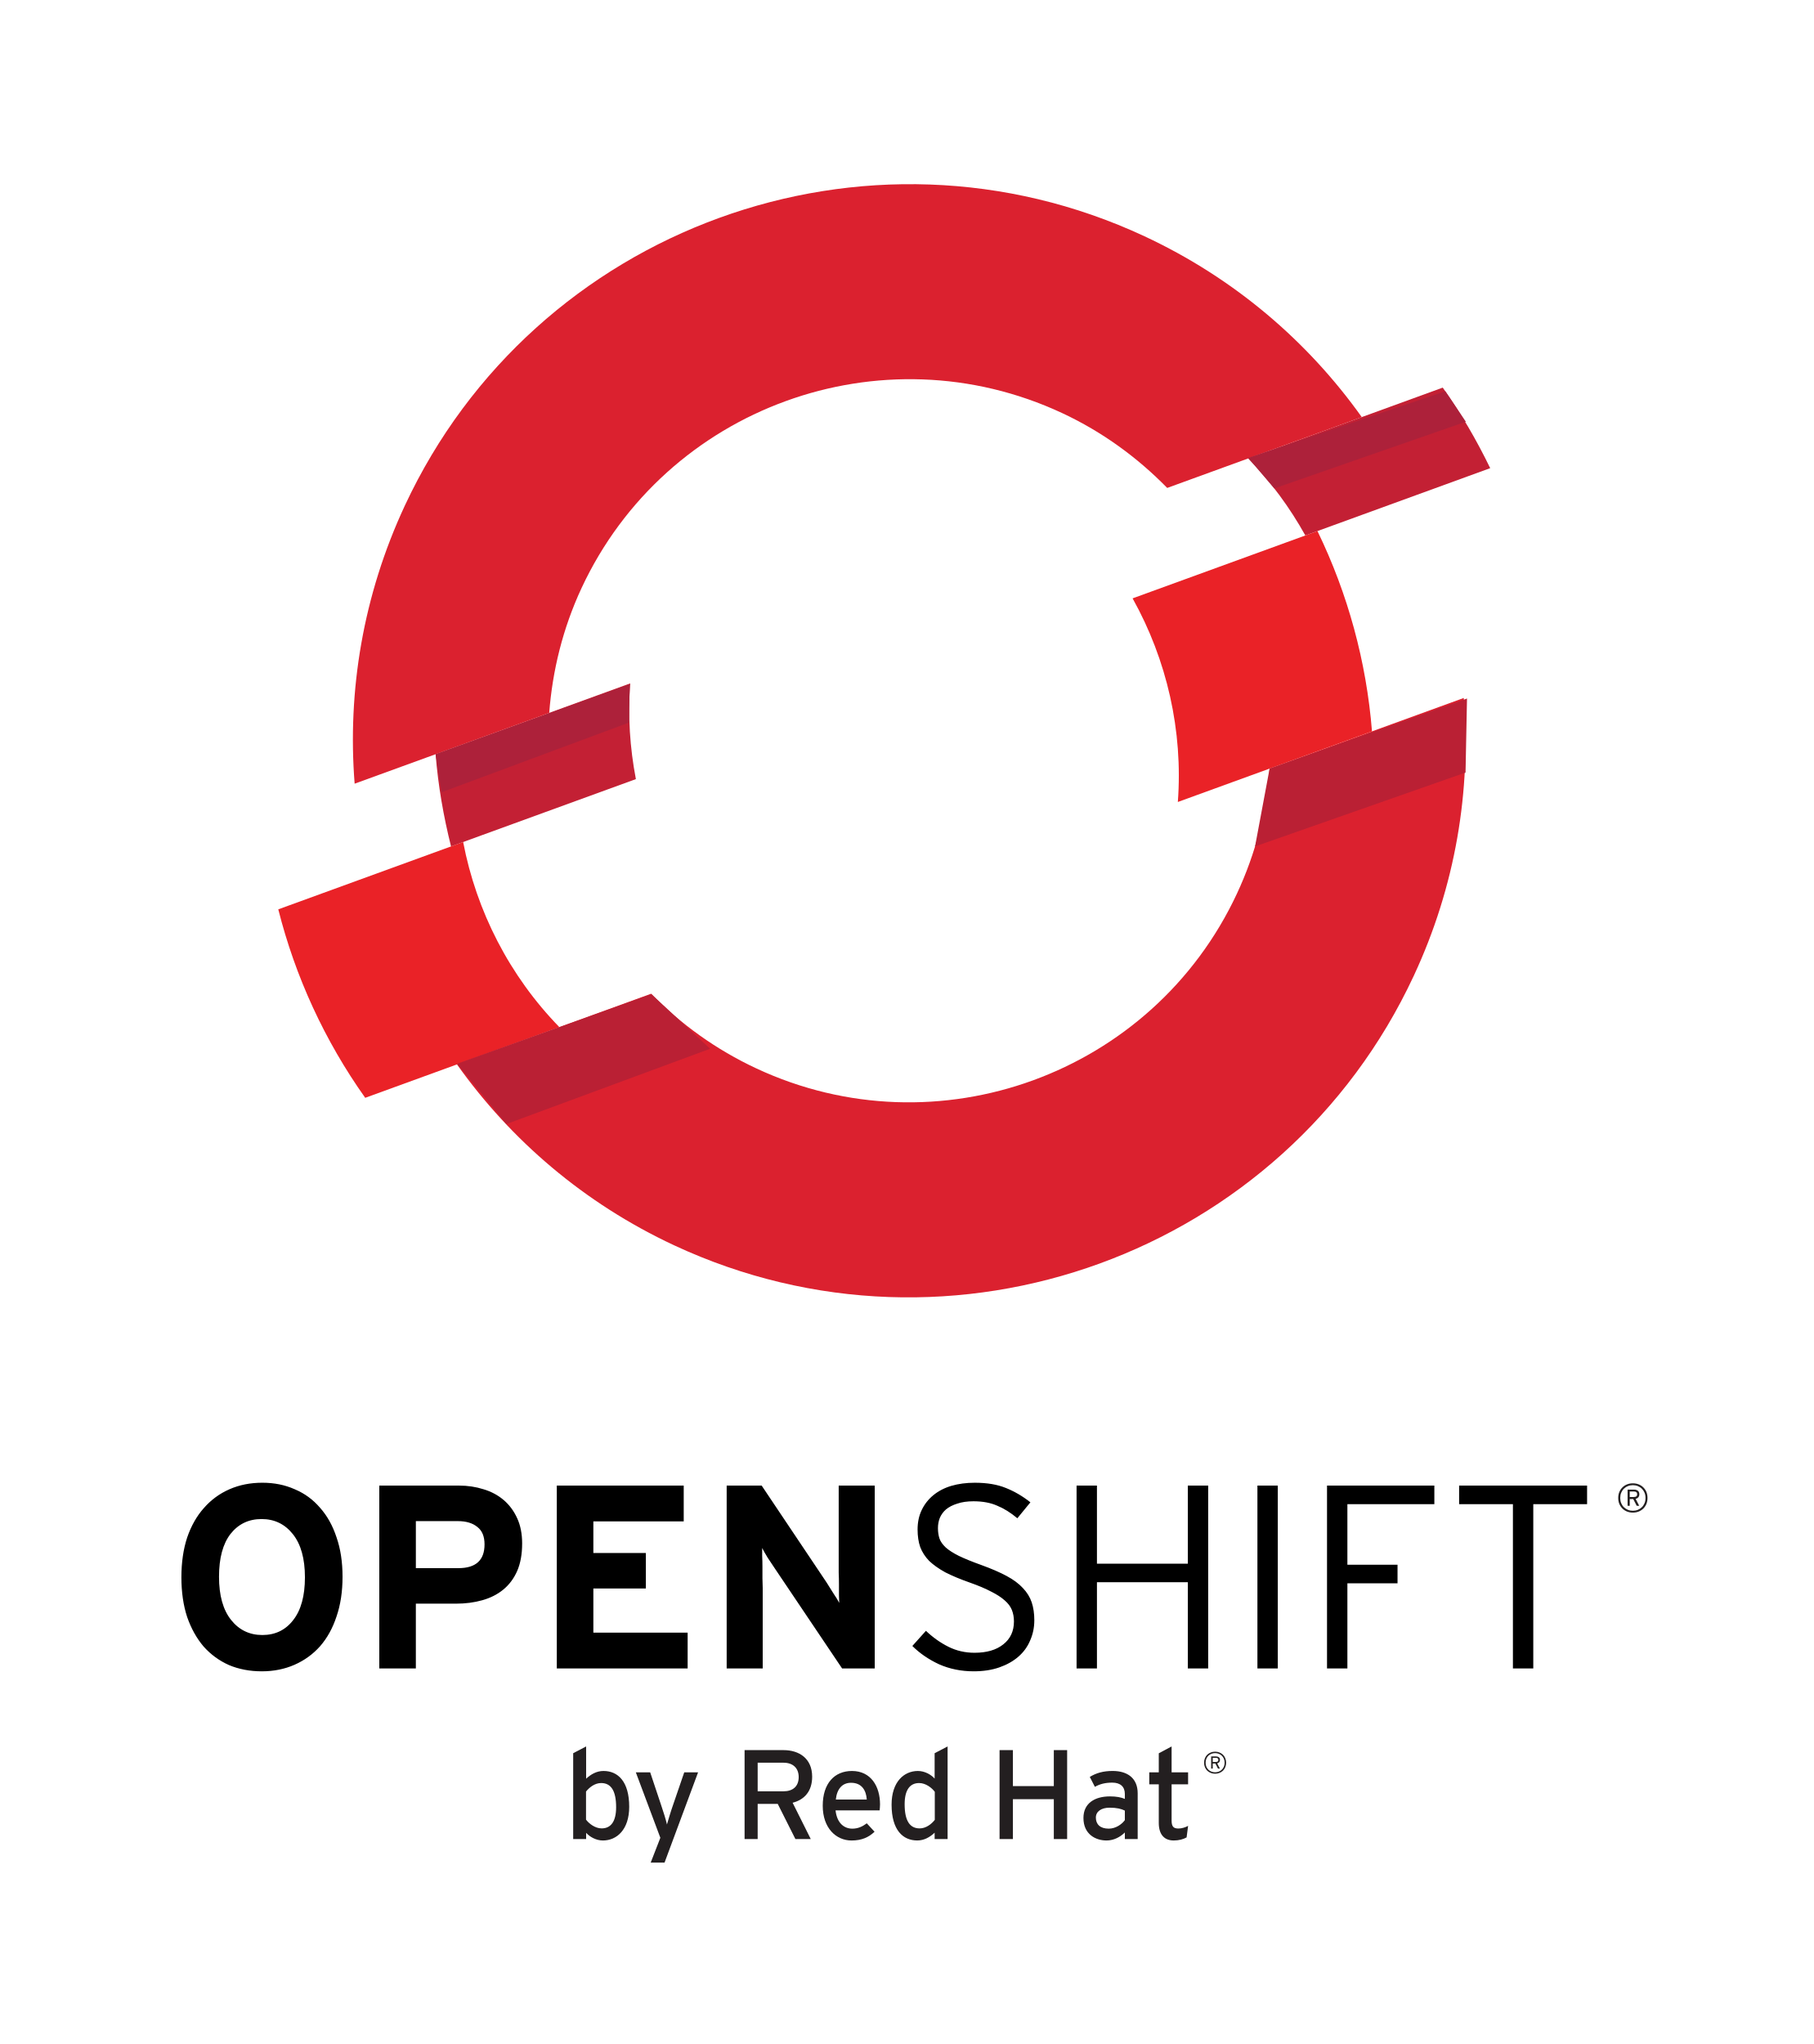
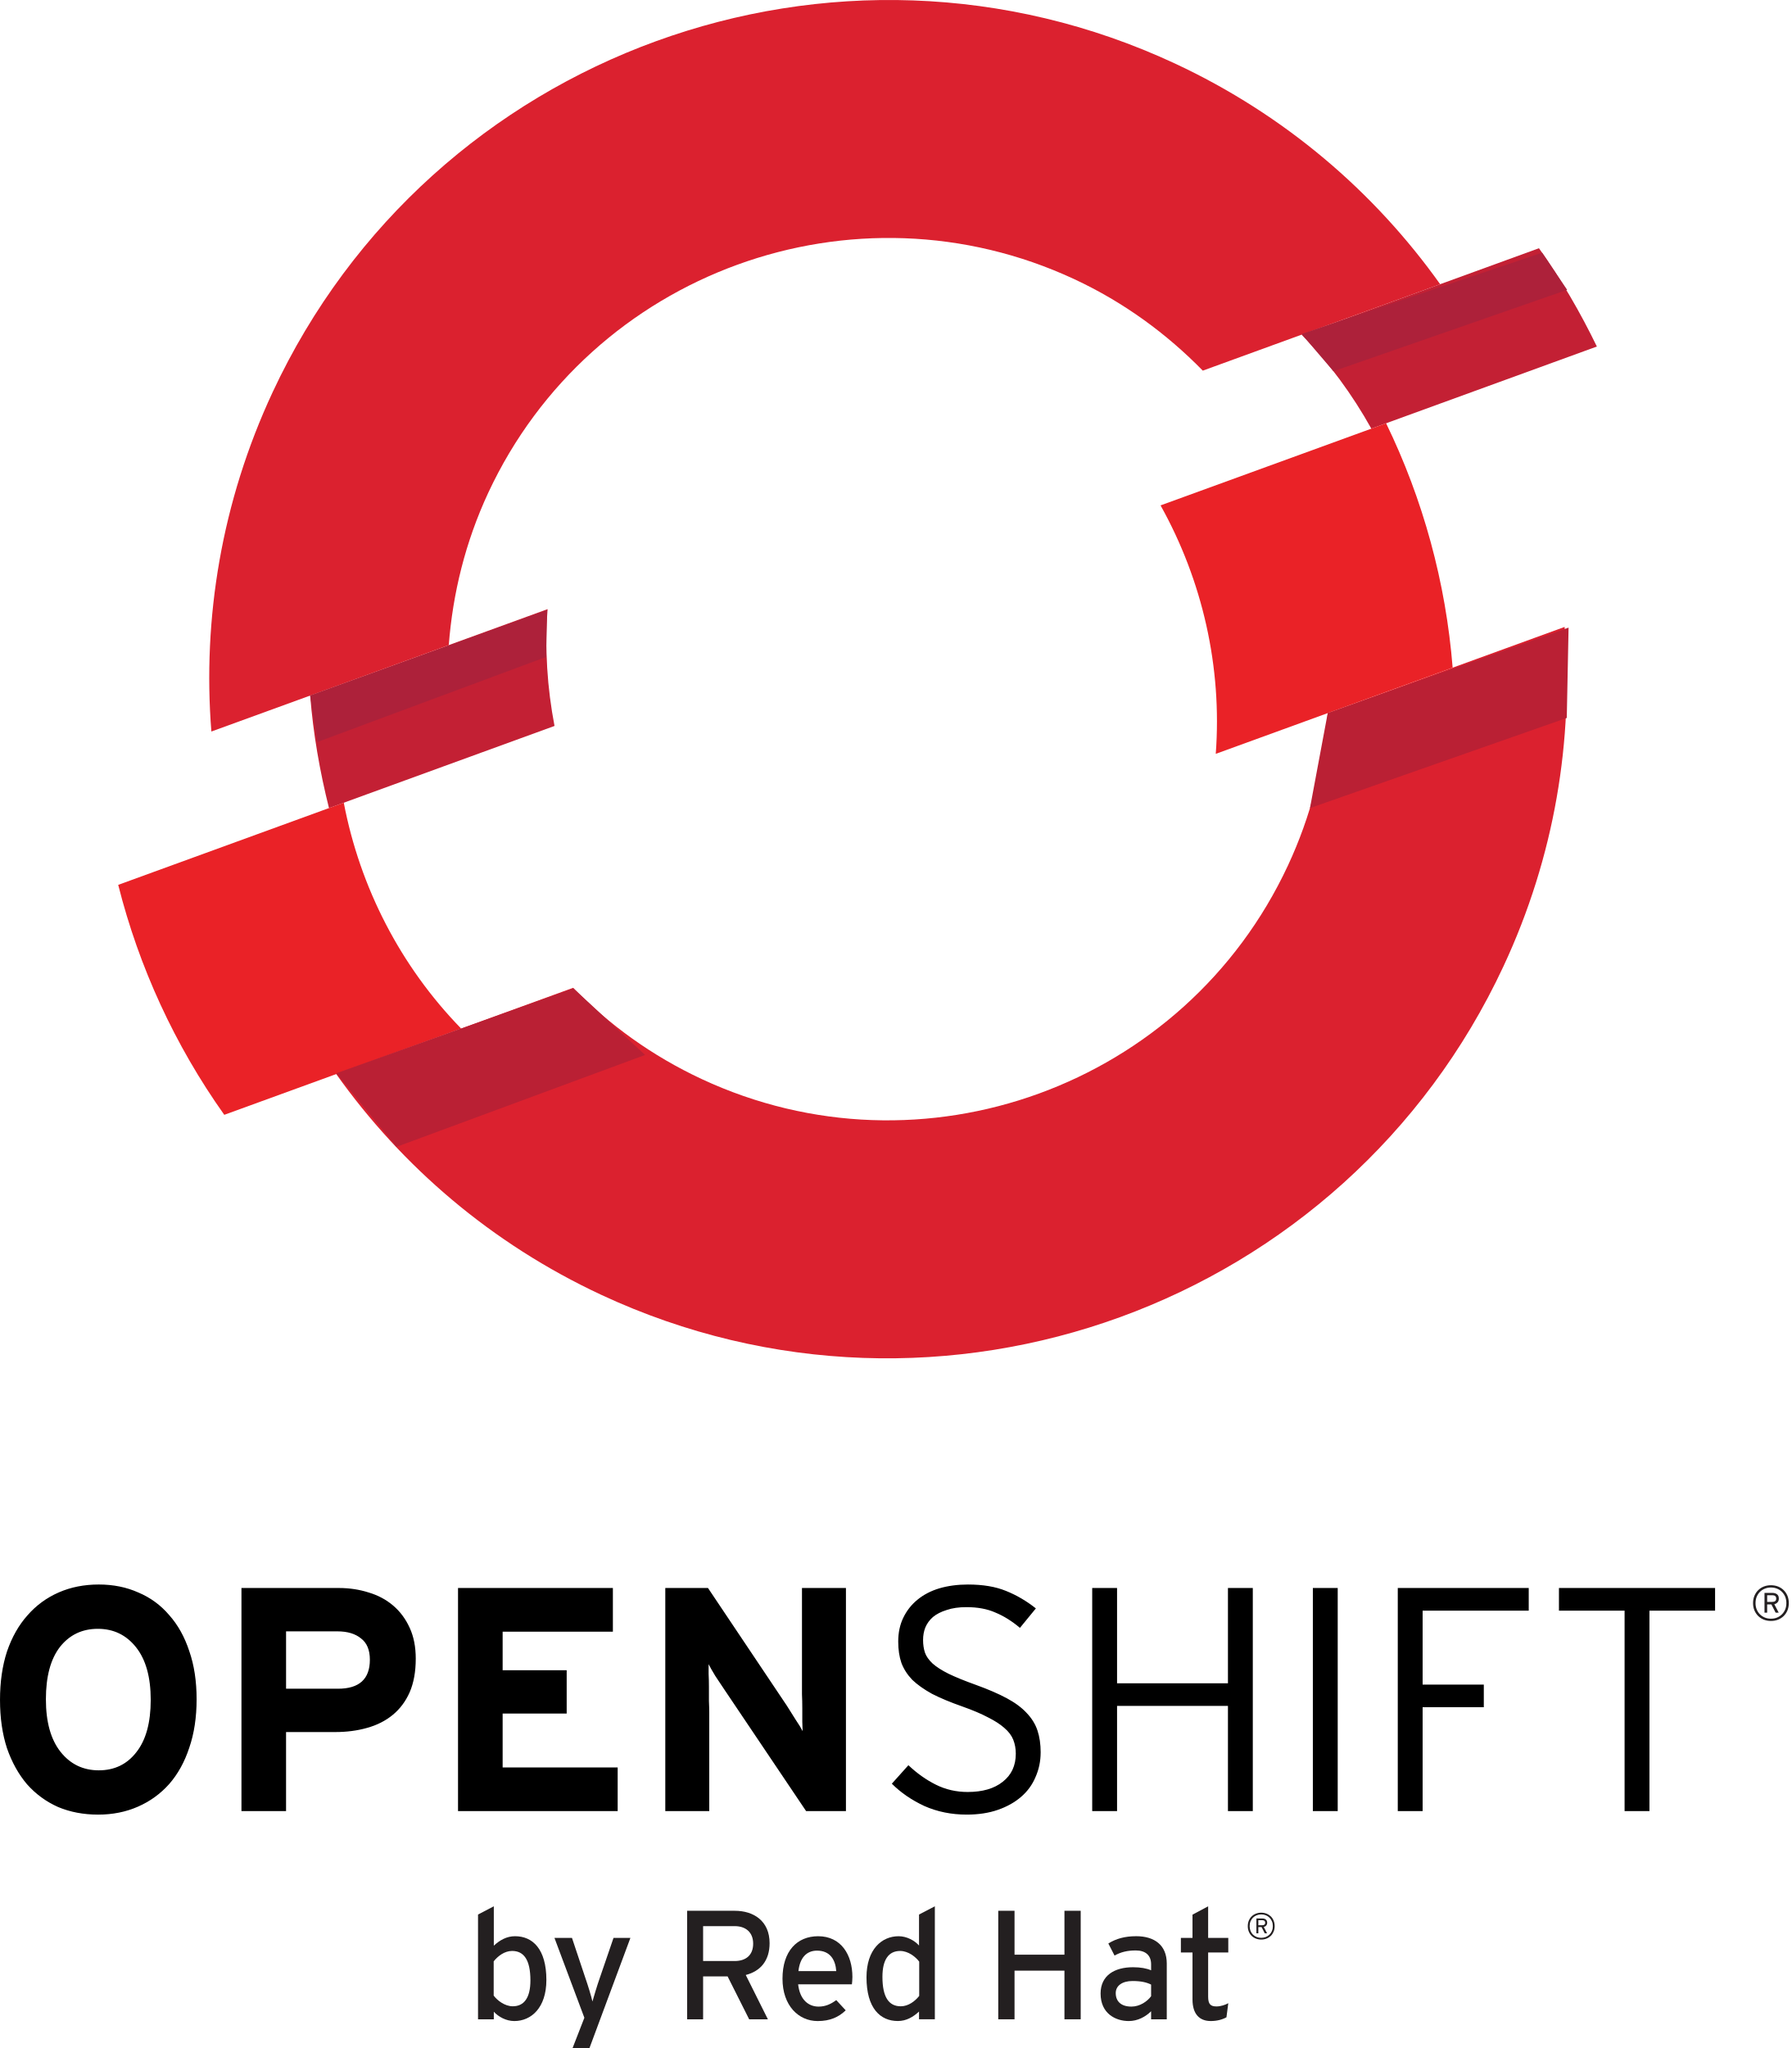
- <svg xmlns="http://www.w3.org/2000/svg" version="1.1" width="300" height="338" id="svg3909" xml:space="preserve">
+ <svg xmlns="http://www.w3.org/2000/svg" version="1.1" width="175" height="200" id="svg3909" xml:space="preserve">
  <defs id="defs3913">
    <clipPath id="clipPath3923">
      <path d="M 0,768 1024,768 1024,0 0,0 0,768 z" id="path3925" />
    </clipPath>
    <clipPath id="clipPath3979">
      <path d="M 0,768 1024,768 1024,0 0,0 0,768 z" id="path3981" />
    </clipPath>
    <clipPath id="clipPath3979-0">
      <path d="M 0,768 1024,768 1024,0 0,0 0,768 z" id="path3981-0" />
    </clipPath>
    <clipPath id="clipPath3966">
      <rect width="252" height="20" x="792" y="-684" transform="scale(1,-1)" id="rect3968" style="fill:#e0e1dd;fill-opacity:1;stroke:none" />
    </clipPath>
    <clipPath id="clipPath3978">
      <rect width="252" height="28" x="792" y="-664" transform="scale(1,-1)" id="rect3980" style="fill:#bcbdbc;fill-opacity:1;stroke:none" />
    </clipPath>
    <clipPath id="clipPath3979-1">
      <path d="M 0,768 1024,768 1024,0 0,0 0,768 z" id="path3981-3" />
    </clipPath>
    <clipPath id="clipPath355">
      <path d="M 0,792 612,792 612,0 0,0 0,792 z" id="path357" />
    </clipPath>
    <clipPath id="clipPath369">
      <path d="m 56.975,20.648 278.442,0 0,36.036 -278.442,0 0,-36.036 z" id="path371" />
    </clipPath>
    <clipPath id="clipPath549">
      <path d="m 58,549.09 137.837,0 0,44.253 -137.837,0 0,-44.253 z" id="path551" />
    </clipPath>
    <clipPath id="clipPath613">
      <path d="m 58,415.177 49.184,0 0,58.147 -49.184,0 0,-58.147 z" id="path615" />
    </clipPath>
    <clipPath id="clipPath731">
      <path d="m 135.716,436.992 132.466,0 0,28.517 -132.466,0 0,-28.517 z" id="path733" />
    </clipPath>
    <clipPath id="clipPath857">
      <path d="m 135.716,298.062 241.617,0 0,28.517 -241.617,0 0,-28.517 z" id="path859" />
    </clipPath>
    <clipPath id="clipPath1009">
      <path d="m 58,269.682 49.184,0 0,67.277 -49.184,0 0,-67.277 z" id="path1011" />
    </clipPath>
    <clipPath id="clipPath1165">
      <path d="m 135.716,154.451 197.392,0 0,28.517 -197.392,0 0,-28.517 z" id="path1167" />
    </clipPath>
    <clipPath id="clipPath1305">
      <path d="m 57.975,128.071 49.184,0 0,67.278 -49.184,0 0,-67.278 z" id="path1307" />
    </clipPath>
  </defs>
-   <g transform="matrix(1.25,0,0,-1.25,-40.55309,929.8447)" id="g3917">
+   <g transform="matrix(0.9007564,0,0,-0.9007564,-50.84092,648.1045)" id="g3917">
    <g id="g6610">
      <g transform="translate(-189.1386,237.4407)" clip-path="url(#clipPath3923)" id="g3921">
        <g transform="translate(304.9634,416.0308)" id="g3927">
          <path d="m 0,0 -25.748,-9.369 c 0.33,-4.128 1.041,-8.206 2.042,-12.201 L 0.75,-12.664 C -0.043,-8.529 -0.326,-4.268 0,0" id="path3929" style="fill:#c32034;fill-opacity:1;fill-rule:nonzero;stroke:none" />
        </g>
        <g transform="translate(418.7466,444.5015)" id="g3931">
          <path d="M 0,0 C -1.795,3.704 -3.873,7.284 -6.279,10.657 L -32.02,1.288 c 2.995,-3.064 5.508,-6.508 7.563,-10.191 L 0,0 z" id="path3933" style="fill:#c32034;fill-opacity:1;fill-rule:nonzero;stroke:none" />
        </g>
        <g transform="translate(362.1055,451.793)" id="g3935">
          <path d="m 0,0 c 5.356,-2.499 9.995,-5.908 13.907,-9.906 l 25.742,9.37 C 32.519,9.469 22.807,17.83 10.906,23.383 c -36.797,17.159 -80.702,1.18 -97.861,-35.613 -5.553,-11.907 -7.617,-24.556 -6.648,-36.801 l 25.745,9.368 c 0.427,5.578 1.789,11.167 4.284,16.526 C -52.424,0.772 -23.906,11.146 0,0" id="path3937" style="fill:#db212f;fill-opacity:1;fill-rule:nonzero;stroke:none" />
        </g>
        <g transform="translate(282.8599,395.0469)" id="g3939">
          <path d="m 0,0 -24.46,-8.909 c 2.248,-8.918 6.145,-17.391 11.502,-24.932 L 12.73,-24.49 C 6.135,-17.719 1.751,-9.153 0,0" id="path3941" style="fill:#ea2227;fill-opacity:1;fill-rule:nonzero;stroke:none" />
        </g>
        <g transform="translate(389.5596,404.7539)" id="g3943">
          <path d="m 0,0 c -0.409,-5.575 -1.817,-11.167 -4.319,-16.53 -11.15,-23.91 -39.668,-34.285 -63.574,-23.136 -5.363,2.501 -10.035,5.883 -13.936,9.888 l -25.687,-9.352 c 7.113,-10.006 16.816,-18.369 28.721,-23.926 36.799,-17.156 80.698,-1.177 97.857,35.619 5.557,11.905 7.608,24.549 6.626,36.785 L 0,0 z" id="path3945" style="fill:#db212f;fill-opacity:1;fill-rule:nonzero;stroke:none" />
        </g>
        <g transform="translate(395.8906,436.1816)" id="g3947">
          <path d="m 0,0 -24.458,-8.903 c 4.542,-8.139 6.689,-17.513 5.986,-26.938 l 25.688,9.345 C 6.481,-17.277 4.021,-8.279 0,0" id="path3949" style="fill:#ea2227;fill-opacity:1;fill-rule:nonzero;stroke:none" />
        </g>
        <g transform="translate(279.2158,406.6621)" id="g3951">
          <path d="M 0,0 25.684,9.263 25.579,4.183 0.799,-5.03 0,0 z" id="path3953" style="fill:#ad213a;fill-opacity:1;fill-rule:nonzero;stroke:none" />
        </g>
        <g transform="translate(386.7266,445.8594)" id="g3955">
          <path d="M 0,0 26.085,8.814 28.797,4.786 3.452,-4.035 0,0 z" id="path3957" style="fill:#ad213a;fill-opacity:1;fill-rule:nonzero;stroke:none" />
        </g>
        <g transform="translate(282.0435,365.709)" id="g3959">
          <path d="M 0,0 25.716,9.213 33.493,1.988 6.526,-7.979 0,0 z" id="path3961" style="fill:#ba2034;fill-opacity:1;fill-rule:nonzero;stroke:none" />
        </g>
        <g transform="translate(415.6782,414.0278)" id="g3963">
          <path d="M 0,0 -26.119,-9.274 -28.043,-19.567 -0.195,-9.796 0,0 z" id="path3965" style="fill:#ba2034;fill-opacity:1;fill-rule:nonzero;stroke:none" />
        </g>
      </g>
      <path d="m 248.95,546.47 c -0.069,0.061 -0.172,0.092 -0.31,0.092 l -0.567,0 0,-0.724 0.532,0 c 0.303,0 0.452,0.119 0.452,0.36 0,0.123 -0.035,0.211 -0.107,0.272 m 0.257,-0.67 c -0.088,-0.103 -0.207,-0.172 -0.356,-0.211 l 0.475,-0.915 -0.333,0 -0.46,0.893 -0.46,0 0,-0.893 -0.287,0 0,2.141 0.87,0 c 0.195,0 0.356,-0.05 0.49,-0.149 0.13,-0.1 0.195,-0.257 0.195,-0.467 0,-0.161 -0.042,-0.295 -0.134,-0.398 m 0.824,0.598 c -0.088,0.207 -0.207,0.383 -0.356,0.532 -0.149,0.149 -0.326,0.264 -0.529,0.345 -0.207,0.084 -0.425,0.126 -0.663,0.126 -0.234,0 -0.456,-0.042 -0.659,-0.126 -0.203,-0.08 -0.379,-0.195 -0.532,-0.345 -0.149,-0.149 -0.264,-0.326 -0.352,-0.532 -0.084,-0.211 -0.126,-0.441 -0.126,-0.69 0,-0.249 0.042,-0.479 0.126,-0.686 0.088,-0.207 0.203,-0.387 0.352,-0.532 0.153,-0.149 0.329,-0.264 0.532,-0.349 0.203,-0.084 0.425,-0.123 0.659,-0.123 0.237,0 0.456,0.038 0.663,0.123 0.203,0.084 0.379,0.199 0.529,0.349 0.149,0.146 0.268,0.326 0.356,0.532 0.084,0.207 0.126,0.437 0.126,0.686 0,0.249 -0.042,0.479 -0.126,0.69 m 0.245,-1.482 c -0.1,-0.234 -0.237,-0.437 -0.41,-0.609 -0.172,-0.169 -0.379,-0.299 -0.613,-0.395 -0.237,-0.092 -0.494,-0.138 -0.77,-0.138 -0.276,0 -0.529,0.046 -0.766,0.138 -0.237,0.096 -0.441,0.226 -0.613,0.395 -0.172,0.172 -0.31,0.375 -0.41,0.609 -0.1,0.241 -0.149,0.506 -0.149,0.793 0,0.291 0.05,0.555 0.149,0.793 0.1,0.237 0.237,0.441 0.41,0.609 0.172,0.172 0.375,0.303 0.613,0.398 0.237,0.092 0.49,0.138 0.766,0.138 0.276,0 0.532,-0.046 0.77,-0.138 0.234,-0.096 0.441,-0.226 0.613,-0.398 0.172,-0.169 0.31,-0.372 0.41,-0.609 0.096,-0.237 0.146,-0.502 0.146,-0.793 0,-0.287 -0.05,-0.552 -0.146,-0.793" id="path689" style="fill:#231f20;fill-opacity:1;fill-rule:nonzero;stroke:none" />
      <path d="m 242.427,544.893 0,2.453 -16.931,0 0,-2.453 7.118,0 0,-21.734 2.695,0 0,21.734 7.118,0 z m -20.208,0 0,2.453 -14.201,0 0,-24.187 2.695,0 0,11.264 6.634,0 0,2.453 -6.634,0 0,8.016 11.506,0 z m -20.714,-21.734 0,24.187 -2.695,0 0,-24.187 2.695,0 z m -9.208,0 0,24.187 -2.695,0 0,-10.331 -12.025,0 0,10.331 -2.695,0 0,-24.187 2.695,0 0,11.403 12.025,0 0,-11.403 2.695,0 z m -23.005,6.358 q 0,1.348 -0.346,2.384 -0.346,1.037 -1.175,1.9 -0.795,0.864 -2.142,1.589 -1.348,0.726 -3.352,1.451 -1.831,0.657 -2.972,1.209 -1.106,0.553 -1.728,1.106 -0.622,0.587 -0.829,1.175 -0.207,0.622 -0.207,1.382 0,0.726 0.242,1.348 0.276,0.657 0.829,1.14 0.587,0.484 1.486,0.76 0.898,0.311 2.142,0.311 1.831,0 3.144,-0.587 1.348,-0.553 2.661,-1.659 l 1.728,2.108 q -1.52,1.209 -3.248,1.9 -1.693,0.691 -4.112,0.691 -1.693,0 -3.11,-0.415 -1.382,-0.415 -2.384,-1.244 -0.968,-0.795 -1.52,-1.935 -0.553,-1.14 -0.553,-2.591 0,-1.313 0.346,-2.315 0.38,-1.002 1.175,-1.831 0.829,-0.795 2.142,-1.52 1.348,-0.691 3.317,-1.382 1.659,-0.587 2.764,-1.175 1.106,-0.553 1.762,-1.14 0.691,-0.587 0.968,-1.278 0.276,-0.691 0.276,-1.52 0,-1.935 -1.417,-3.041 -1.382,-1.106 -3.801,-1.106 -1.866,0 -3.455,0.795 -1.589,0.795 -2.972,2.108 l -1.797,-2.004 q 1.451,-1.451 3.524,-2.419 2.108,-0.933 4.596,-0.933 1.9,0 3.386,0.518 1.486,0.518 2.522,1.417 1.037,0.898 1.555,2.142 0.553,1.244 0.553,2.661 z m -21.115,-6.358 0,24.187 -4.768,0 0,-10.228 q 0,-0.518 0,-1.278 0.035,-0.76 0.035,-1.555 0,-0.76 0,-1.451 0.035,-0.657 0.035,-1.002 -0.242,0.484 -0.76,1.244 -0.484,0.795 -0.933,1.486 l -8.569,12.785 -4.63,0 0,-24.187 4.768,0 0,10.642 q 0,0.518 -0.035,1.278 0,0.76 0,1.52 0,0.795 -0.035,1.451 0,0.691 0,1.037 0.242,-0.484 0.726,-1.278 0.518,-0.76 0.967,-1.451 l 8.88,-13.199 4.319,0 z m -24.754,0 0,4.734 -12.474,0 0,5.84 6.945,0 0,4.699 -6.945,0 0,4.181 11.955,0 0,4.734 -16.793,0 0,-24.187 17.311,0 z m -21.896,16.516 q 0,1.935 -0.657,3.352 -0.657,1.451 -1.797,2.419 -1.14,0.967 -2.661,1.417 -1.52,0.484 -3.213,0.484 l -10.573,0 0,-24.187 4.837,0 0,8.569 5.321,0 q 1.866,0 3.455,0.449 1.624,0.449 2.799,1.417 1.175,0.967 1.831,2.453 0.657,1.52 0.657,3.628 z m -4.976,-0.104 q 0,-3.144 -3.455,-3.144 l -5.632,0 0,6.22 5.563,0 q 1.624,0 2.557,-0.76 0.967,-0.726 0.967,-2.315 z m -18.788,-4.285 q 0,2.937 -0.795,5.218 -0.76,2.315 -2.177,3.905 -1.382,1.624 -3.352,2.453 -1.935,0.864 -4.285,0.864 -2.384,0 -4.354,-0.864 -1.97,-0.864 -3.386,-2.488 -1.417,-1.589 -2.211,-3.905 -0.76,-2.315 -0.76,-5.252 0,-2.937 0.76,-5.252 0.795,-2.281 2.177,-3.905 1.417,-1.589 3.352,-2.453 1.97,-0.829 4.354,-0.829 2.35,0 4.319,0.864 1.97,0.864 3.386,2.453 1.417,1.624 2.177,3.939 0.795,2.315 0.795,5.252 z m -4.976,-0.069 q 0,-3.697 -1.555,-5.667 -1.52,-1.97 -4.077,-1.97 -2.557,0 -4.146,2.004 -1.589,2.004 -1.589,5.701 0,3.697 1.52,5.667 1.555,1.97 4.112,1.97 2.557,0 4.146,-2.004 1.589,-2.004 1.589,-5.701 z" id="path6598" style="font-size:34.553px;font-style:normal;font-variant:normal;font-weight:normal;font-stretch:normal;text-align:center;line-height:125%;writing-mode:lr-tb;text-anchor:middle;color:#000000;fill:#000000;fill-opacity:1;fill-rule:evenodd;stroke:none;stroke-width:6;marker:none;visibility:visible;font-family:Interstate-Light;-inkscape-font-specification:Interstate-Light" />
      <path d="m 111.978,507.998 c -0.824,0 -1.544,-0.555 -2,-1.126 l 0,-3.716 c 0.387,-0.517 1.195,-1.157 2.068,-1.157 1.241,0 1.915,0.938 1.915,2.804 0,2.222 -0.705,3.195 -1.984,3.195 m 0.237,-7.6 c -0.893,0 -1.731,0.471 -2.222,1.011 l 0,-0.824 -1.712,0 0,11.361 1.712,0.893 0,-4.267 c 0.64,0.586 1.379,1.023 2.302,1.023 1.9,0 3.398,-1.379 3.398,-4.742 0,-3.022 -1.647,-4.455 -3.478,-4.455" id="path693" style="fill:#231f20;fill-opacity:1;fill-rule:nonzero;stroke:none" />
      <path d="m 120.367,497.476 -1.831,0 1.276,3.279 -3.244,8.657 1.9,0 1.444,-4.321 c 0.272,-0.774 0.674,-2.084 0.774,-2.574 0.153,0.525 0.521,1.785 0.793,2.54 l 1.494,4.355 1.831,0 -4.436,-11.936 z" id="path697" style="fill:#231f20;fill-opacity:1;fill-rule:nonzero;stroke:none" />
      <path d="m 136.116,510.687 -3.428,0 0,-3.781 3.428,0 c 1.176,0 2,0.605 2,1.881 0,1.23 -0.804,1.9 -2,1.9 m 1.195,-5.294 2.402,-4.807 -2.03,0 -2.34,4.654 -2.655,0 0,-4.654 -1.731,0 0,11.767 5.16,0 c 2.049,0 3.781,-1.096 3.781,-3.516 0,-1.881 -0.988,-3.041 -2.586,-3.444" id="path701" style="fill:#231f20;fill-opacity:1;fill-rule:nonzero;stroke:none" />
      <path d="m 145.042,508.032 c -1.161,0 -1.865,-0.808 -2.015,-2.218 l 4.099,0 c -0.084,1.21 -0.655,2.218 -2.084,2.218 m 3.781,-3.651 -5.83,0 c 0.184,-1.693 1.141,-2.417 2.218,-2.417 0.739,0 1.329,0.268 1.915,0.705 l 1.027,-1.111 c -0.774,-0.739 -1.697,-1.161 -3.041,-1.161 -2.068,0 -3.815,1.666 -3.815,4.593 0,2.992 1.578,4.604 3.865,4.604 2.505,0 3.716,-2.034 3.716,-4.42 0,-0.322 -0.035,-0.605 -0.054,-0.793" id="path705" style="fill:#231f20;fill-opacity:1;fill-rule:nonzero;stroke:none" />
      <path d="m 156.121,506.84 c -0.387,0.521 -1.191,1.157 -2.068,1.157 -1.245,0 -1.919,-0.942 -1.919,-2.804 0,-2.222 0.705,-3.195 1.988,-3.195 0.824,0 1.548,0.552 2,1.126 l 0,3.716 z m -0.019,-6.251 0,0.839 c -0.636,-0.59 -1.375,-1.027 -2.298,-1.027 -1.904,0 -3.398,1.379 -3.398,4.738 0,3.026 1.647,4.455 3.482,4.455 0.889,0 1.731,-0.467 2.214,-1.007 l 0,3.359 1.716,0.893 0,-12.25 -1.716,0 z" id="path709" style="fill:#231f20;fill-opacity:1;fill-rule:nonzero;stroke:none" />
      <path d="m 171.872,500.587 0,5.275 -5.413,0 0,-5.275 -1.766,0 0,11.767 1.766,0 0,-4.761 5.413,0 0,4.761 1.762,0 0,-11.767 -1.762,0 z" id="path713" style="fill:#231f20;fill-opacity:1;fill-rule:nonzero;stroke:none" />
      <path d="m 181.269,504.351 c -0.471,0.237 -1.076,0.387 -2.015,0.387 -1.111,0 -1.82,-0.506 -1.82,-1.31 0,-0.877 0.559,-1.463 1.701,-1.463 0.923,0 1.731,0.571 2.134,1.126 l 0,1.26 z m 0,-3.765 0,0.873 c -0.605,-0.601 -1.463,-1.061 -2.421,-1.061 -1.429,0 -3.057,0.808 -3.057,2.98 0,1.965 1.513,2.854 3.513,2.854 0.824,0 1.475,-0.119 1.965,-0.333 l 0,0.655 c 0,0.958 -0.59,1.498 -1.662,1.498 -0.908,0 -1.613,-0.169 -2.302,-0.555 l -0.674,1.31 c 0.843,0.521 1.781,0.789 3.026,0.789 1.965,0 3.31,-0.958 3.31,-2.957 l 0,-6.052 -1.697,0 z" id="path717" style="fill:#231f20;fill-opacity:1;fill-rule:nonzero;stroke:none" />
      <path d="m 189.439,500.805 c -0.421,-0.237 -1.011,-0.406 -1.701,-0.406 -1.226,0 -1.98,0.758 -1.98,2.337 l 0,5.095 -1.26,0 0,1.582 1.26,0 0,2.521 1.697,0.904 0,-3.425 2.183,0 0,-1.582 -2.183,0 0,-4.792 c 0,-0.82 0.268,-1.057 0.908,-1.057 0.452,0 0.958,0.169 1.276,0.352 l -0.199,-1.528 z" id="path721" style="fill:#231f20;fill-opacity:1;fill-rule:nonzero;stroke:none" />
      <path d="m 193.562,511.261 c -0.054,0.046 -0.13,0.069 -0.234,0.069 l -0.429,0 0,-0.544 0.406,0 c 0.226,0 0.337,0.088 0.337,0.268 0,0.092 -0.027,0.161 -0.08,0.207 m 0.192,-0.502 c -0.065,-0.08 -0.157,-0.134 -0.268,-0.161 l 0.36,-0.689 -0.253,0 -0.345,0.674 -0.349,0 0,-0.674 -0.211,0 0,1.609 0.651,0 c 0.146,0 0.268,-0.035 0.368,-0.111 0.1,-0.077 0.149,-0.192 0.149,-0.352 0,-0.119 -0.035,-0.218 -0.103,-0.295 m 0.621,0.444 c -0.065,0.157 -0.157,0.291 -0.268,0.402 -0.111,0.111 -0.245,0.199 -0.398,0.26 -0.153,0.061 -0.322,0.092 -0.498,0.092 -0.176,0 -0.341,-0.031 -0.494,-0.092 -0.153,-0.061 -0.287,-0.149 -0.402,-0.26 -0.111,-0.111 -0.199,-0.245 -0.264,-0.402 -0.065,-0.157 -0.096,-0.329 -0.096,-0.517 0,-0.188 0.031,-0.356 0.096,-0.517 0.065,-0.153 0.153,-0.287 0.264,-0.398 0.115,-0.111 0.249,-0.199 0.402,-0.26 0.153,-0.061 0.318,-0.092 0.494,-0.092 0.176,0 0.345,0.031 0.498,0.092 0.153,0.061 0.287,0.149 0.398,0.26 0.111,0.111 0.203,0.245 0.268,0.398 0.065,0.161 0.096,0.329 0.096,0.517 0,0.188 -0.031,0.36 -0.096,0.517 m 0.18,-1.111 c -0.073,-0.176 -0.172,-0.329 -0.303,-0.46 -0.134,-0.126 -0.287,-0.226 -0.464,-0.295 -0.176,-0.069 -0.372,-0.107 -0.578,-0.107 -0.207,0 -0.398,0.038 -0.575,0.107 -0.176,0.069 -0.333,0.169 -0.464,0.295 -0.13,0.13 -0.234,0.283 -0.306,0.46 -0.073,0.18 -0.111,0.379 -0.111,0.594 0,0.218 0.038,0.418 0.111,0.598 0.073,0.18 0.176,0.329 0.306,0.46 0.13,0.126 0.287,0.226 0.464,0.295 0.176,0.073 0.368,0.107 0.575,0.107 0.207,0 0.402,-0.035 0.578,-0.107 0.176,-0.069 0.329,-0.169 0.464,-0.295 0.13,-0.13 0.23,-0.28 0.303,-0.46 0.077,-0.18 0.115,-0.379 0.115,-0.598 0,-0.215 -0.038,-0.414 -0.115,-0.594" id="path725" style="fill:#231f20;fill-opacity:1;fill-rule:nonzero;stroke:none" />
    </g>
    <g transform="translate(115.8248,378.4715)" id="g5723" />
    <g transform="translate(93.72128,357.4876)" id="g5735" />
  </g>
</svg>
